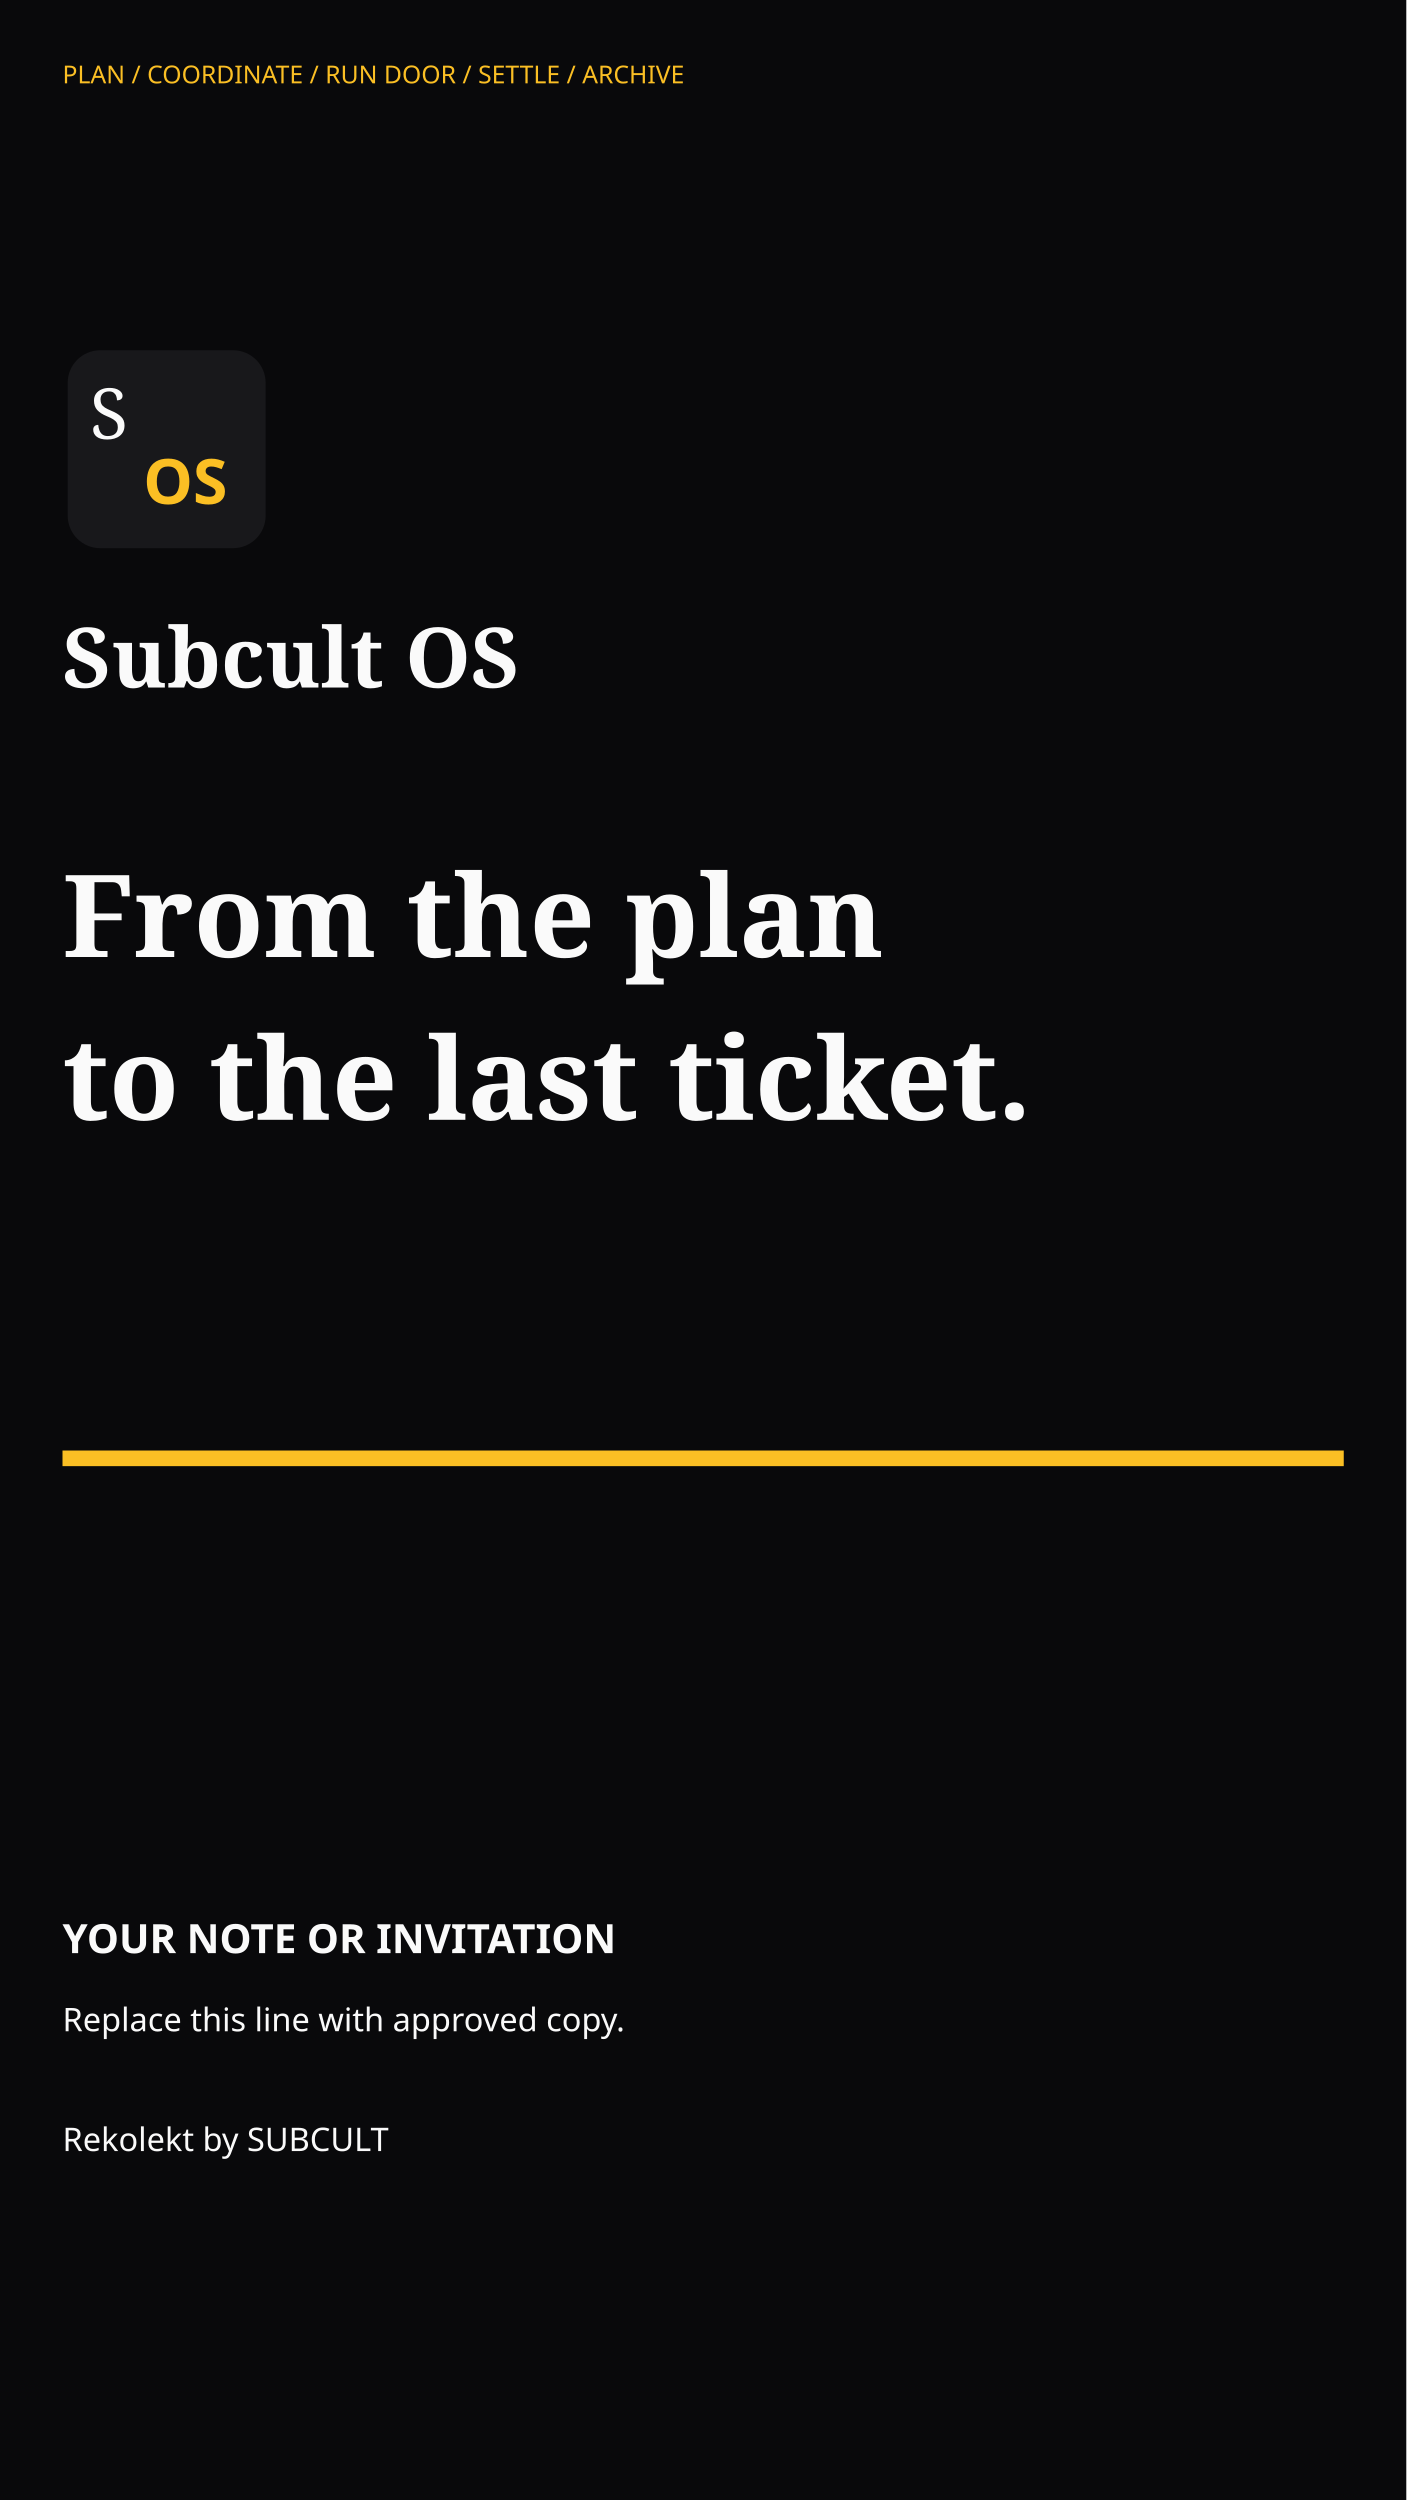
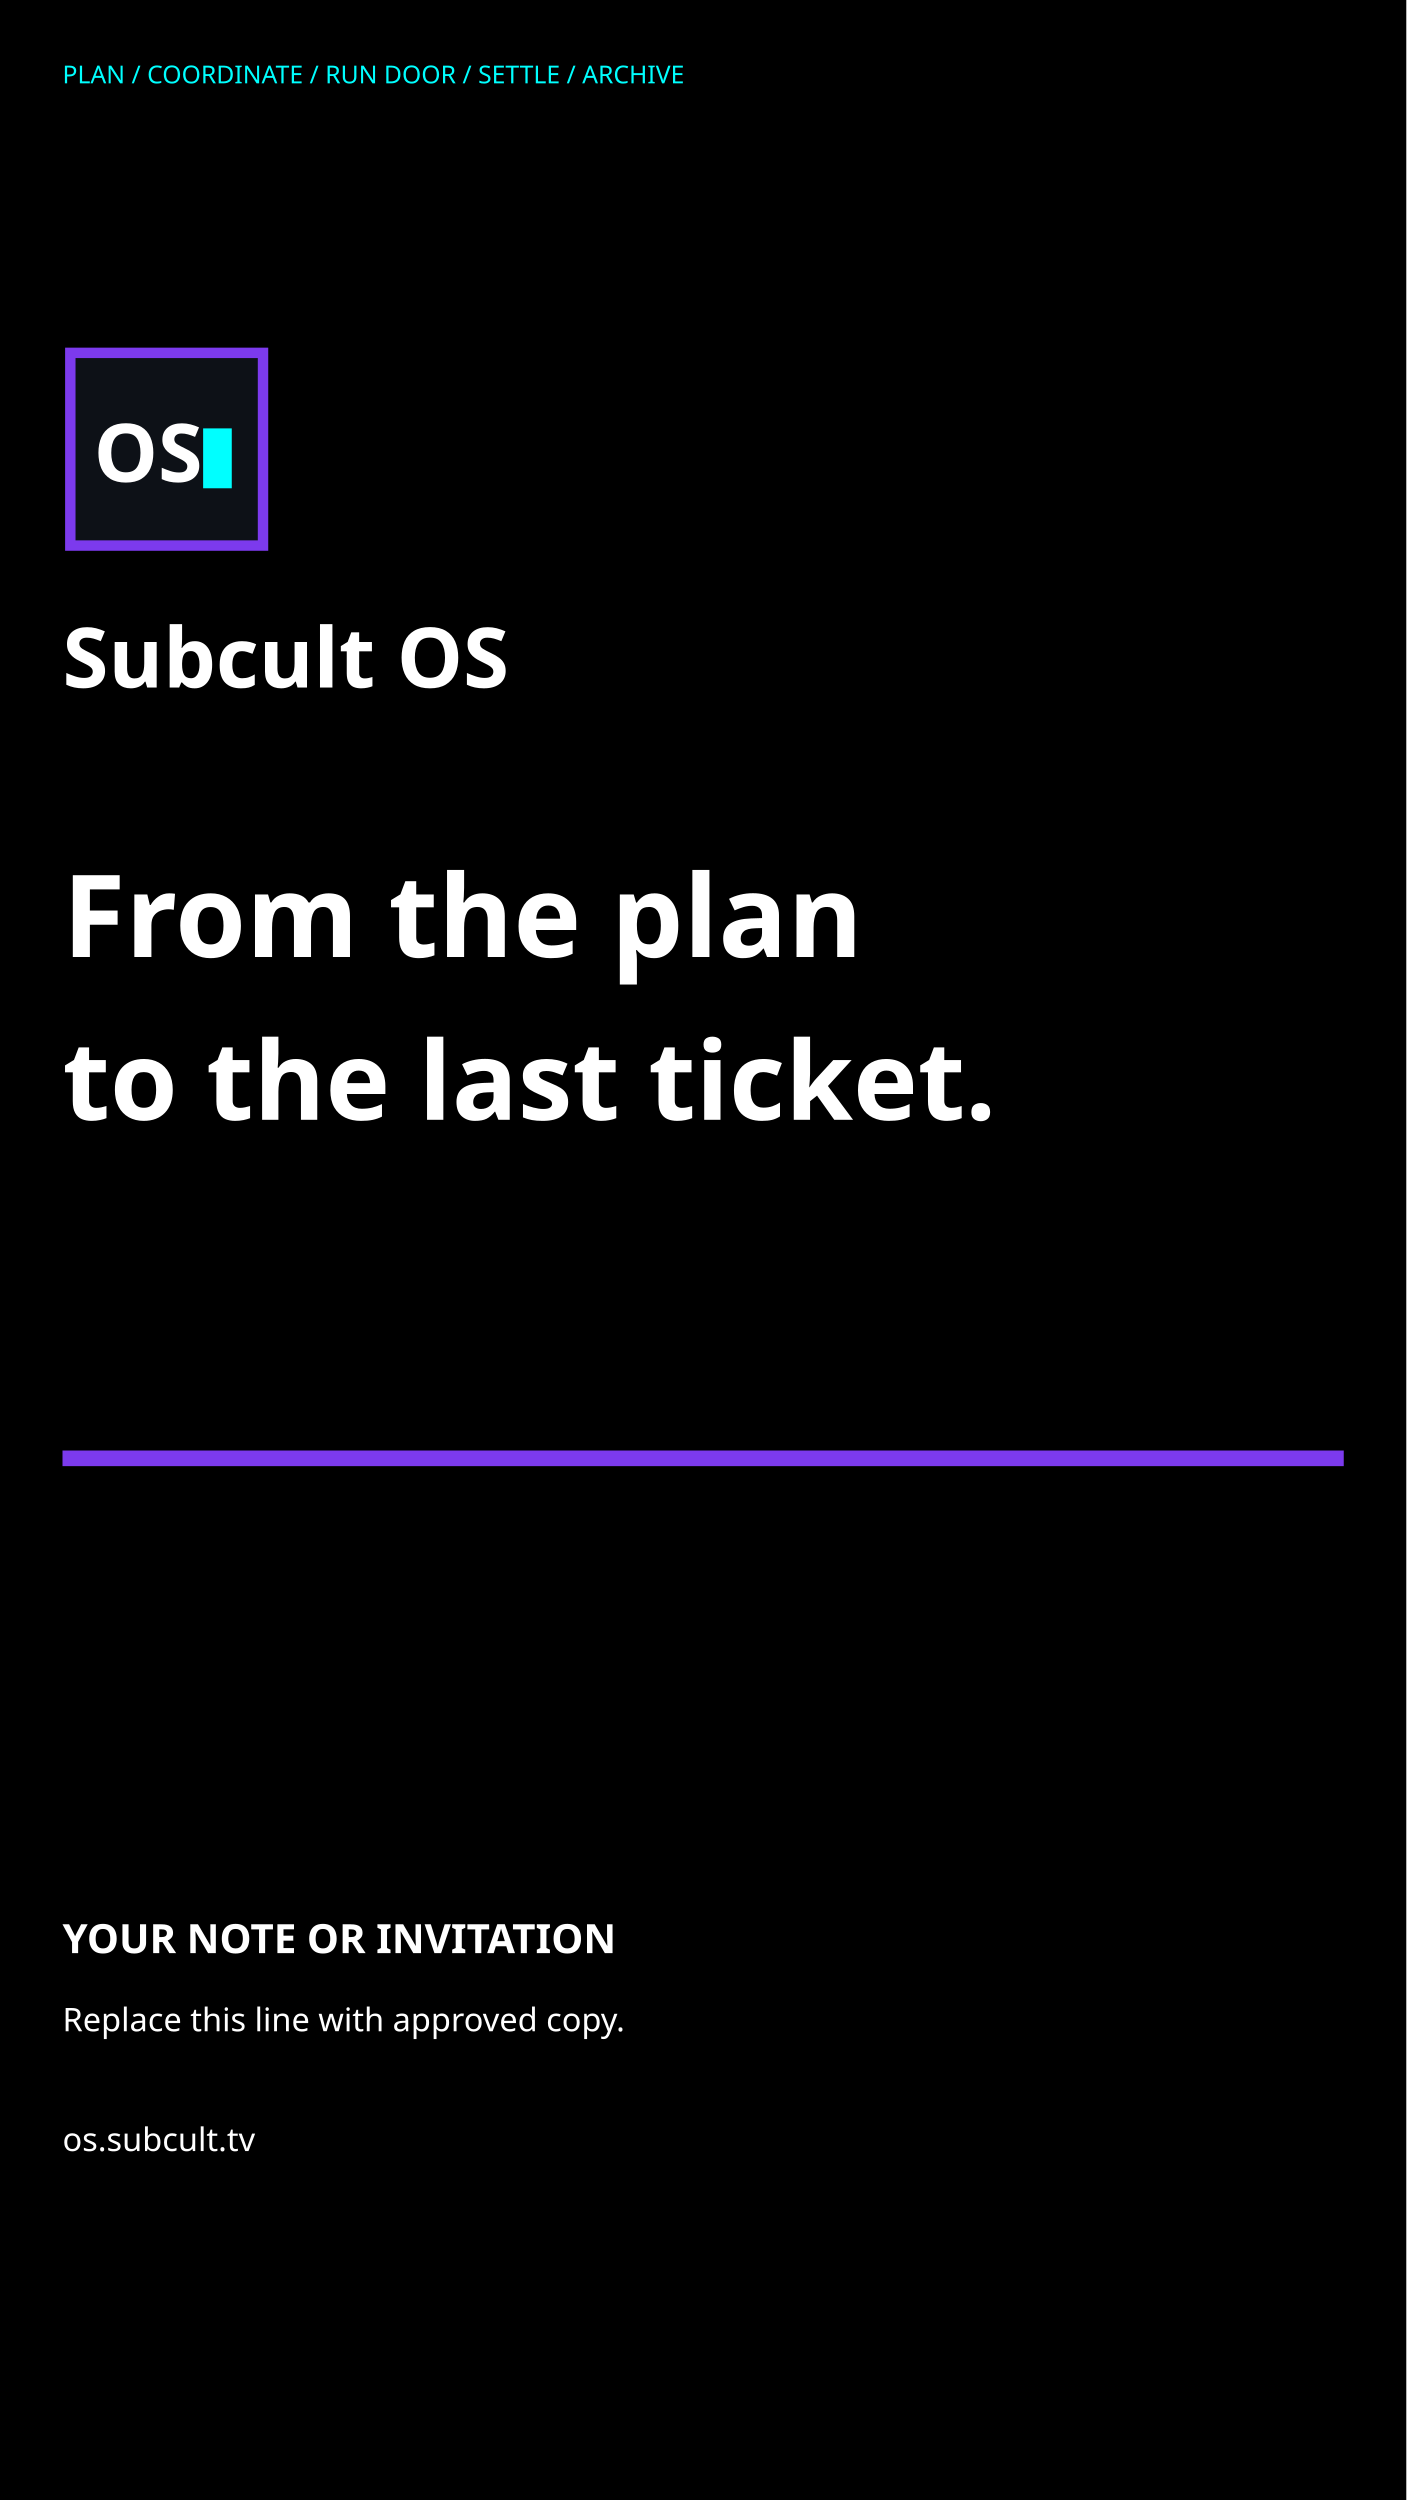
<svg xmlns="http://www.w3.org/2000/svg" width="1080" height="1920" viewBox="0 0 1080 1920" role="img">
-   <rect x="0" y="0" width="1080" height="1920" rx="0" fill="#09090b" />
-   <text x="48" y="64" font-family="JetBrains Mono" font-size="19" font-weight="400" fill="#fbbf24">PLAN / COORDINATE / RUN DOOR / SETTLE / ARCHIVE</text>
+   <rect x="0" y="0" width="1080" height="1920" rx="0" fill="#000000" />
+   <text x="48" y="64" font-family="Space Mono" font-size="19" font-weight="400" fill="#00ffff">PLAN / COORDINATE / RUN DOOR / SETTLE / ARCHIVE</text>
  <g transform="translate(48 265) scale(1.0)">
-     <rect x="4" y="4" width="152" height="152" rx="25" fill="#18181b" />
-     <text x="21" y="72" font-family="Georgia" font-size="54" font-weight="400" fill="#fafafa">S</text>
-     <text x="62" y="122" font-family="JetBrains Mono" font-size="48" font-weight="700" fill="#fbbf24">OS</text>
+     <rect x="6" y="6" width="148" height="148" rx="0" fill="#0d1117" />
+     <rect x="6" y="6" width="148" height="148" fill="none" stroke="#7c3aed" stroke-width="8" />
+     <text x="24" y="105" font-family="Space Mono" font-size="62" font-weight="700" fill="#ffffff">OS</text>
+     <rect x="108" y="64" width="22" height="46" rx="0" fill="#00ffff" />
  </g>
-   <text x="48" y="528" font-family="Georgia" font-size="64" font-weight="700" fill="#fafafa">Subcult OS</text>
-   <text x="48" y="735" font-family="Georgia" font-size="88" font-weight="700" fill="#fafafa">From the plan</text>
-   <text x="48" y="860" font-family="Georgia" font-size="88" font-weight="700" fill="#fafafa">to the last ticket.</text>
-   <path d="M48 1120 L1032 1120" stroke="#fbbf24" stroke-width="12" fill="none" />
-   <text x="48" y="1500" font-family="JetBrains Mono" font-size="31" font-weight="700" fill="#fafafa">YOUR NOTE OR INVITATION</text>
-   <text x="48" y="1560" font-family="JetBrains Mono" font-size="25" font-weight="400" fill="#fafafa">Replace this line with approved copy.</text>
-   <text x="48" y="1652" font-family="JetBrains Mono" font-size="25" font-weight="400" fill="#fafafa">Rekolekt by SUBCULT</text>
+   <text x="48" y="528" font-family="Space Mono" font-size="64" font-weight="700" fill="#ffffff">Subcult OS</text>
+   <text x="48" y="735" font-family="Space Mono" font-size="88" font-weight="700" fill="#ffffff">From the plan</text>
+   <text x="48" y="860" font-family="Space Mono" font-size="84" font-weight="700" fill="#ffffff">to the last ticket.</text>
+   <path d="M48 1120 L1032 1120" stroke="#7c3aed" stroke-width="12" fill="none" />
+   <text x="48" y="1500" font-family="Space Mono" font-size="31" font-weight="700" fill="#ffffff">YOUR NOTE OR INVITATION</text>
+   <text x="48" y="1560" font-family="Space Mono" font-size="25" font-weight="400" fill="#ffffff">Replace this line with approved copy.</text>
+   <text x="48" y="1652" font-family="Space Mono" font-size="25" font-weight="400" fill="#ffffff">os.subcult.tv</text>
</svg>
